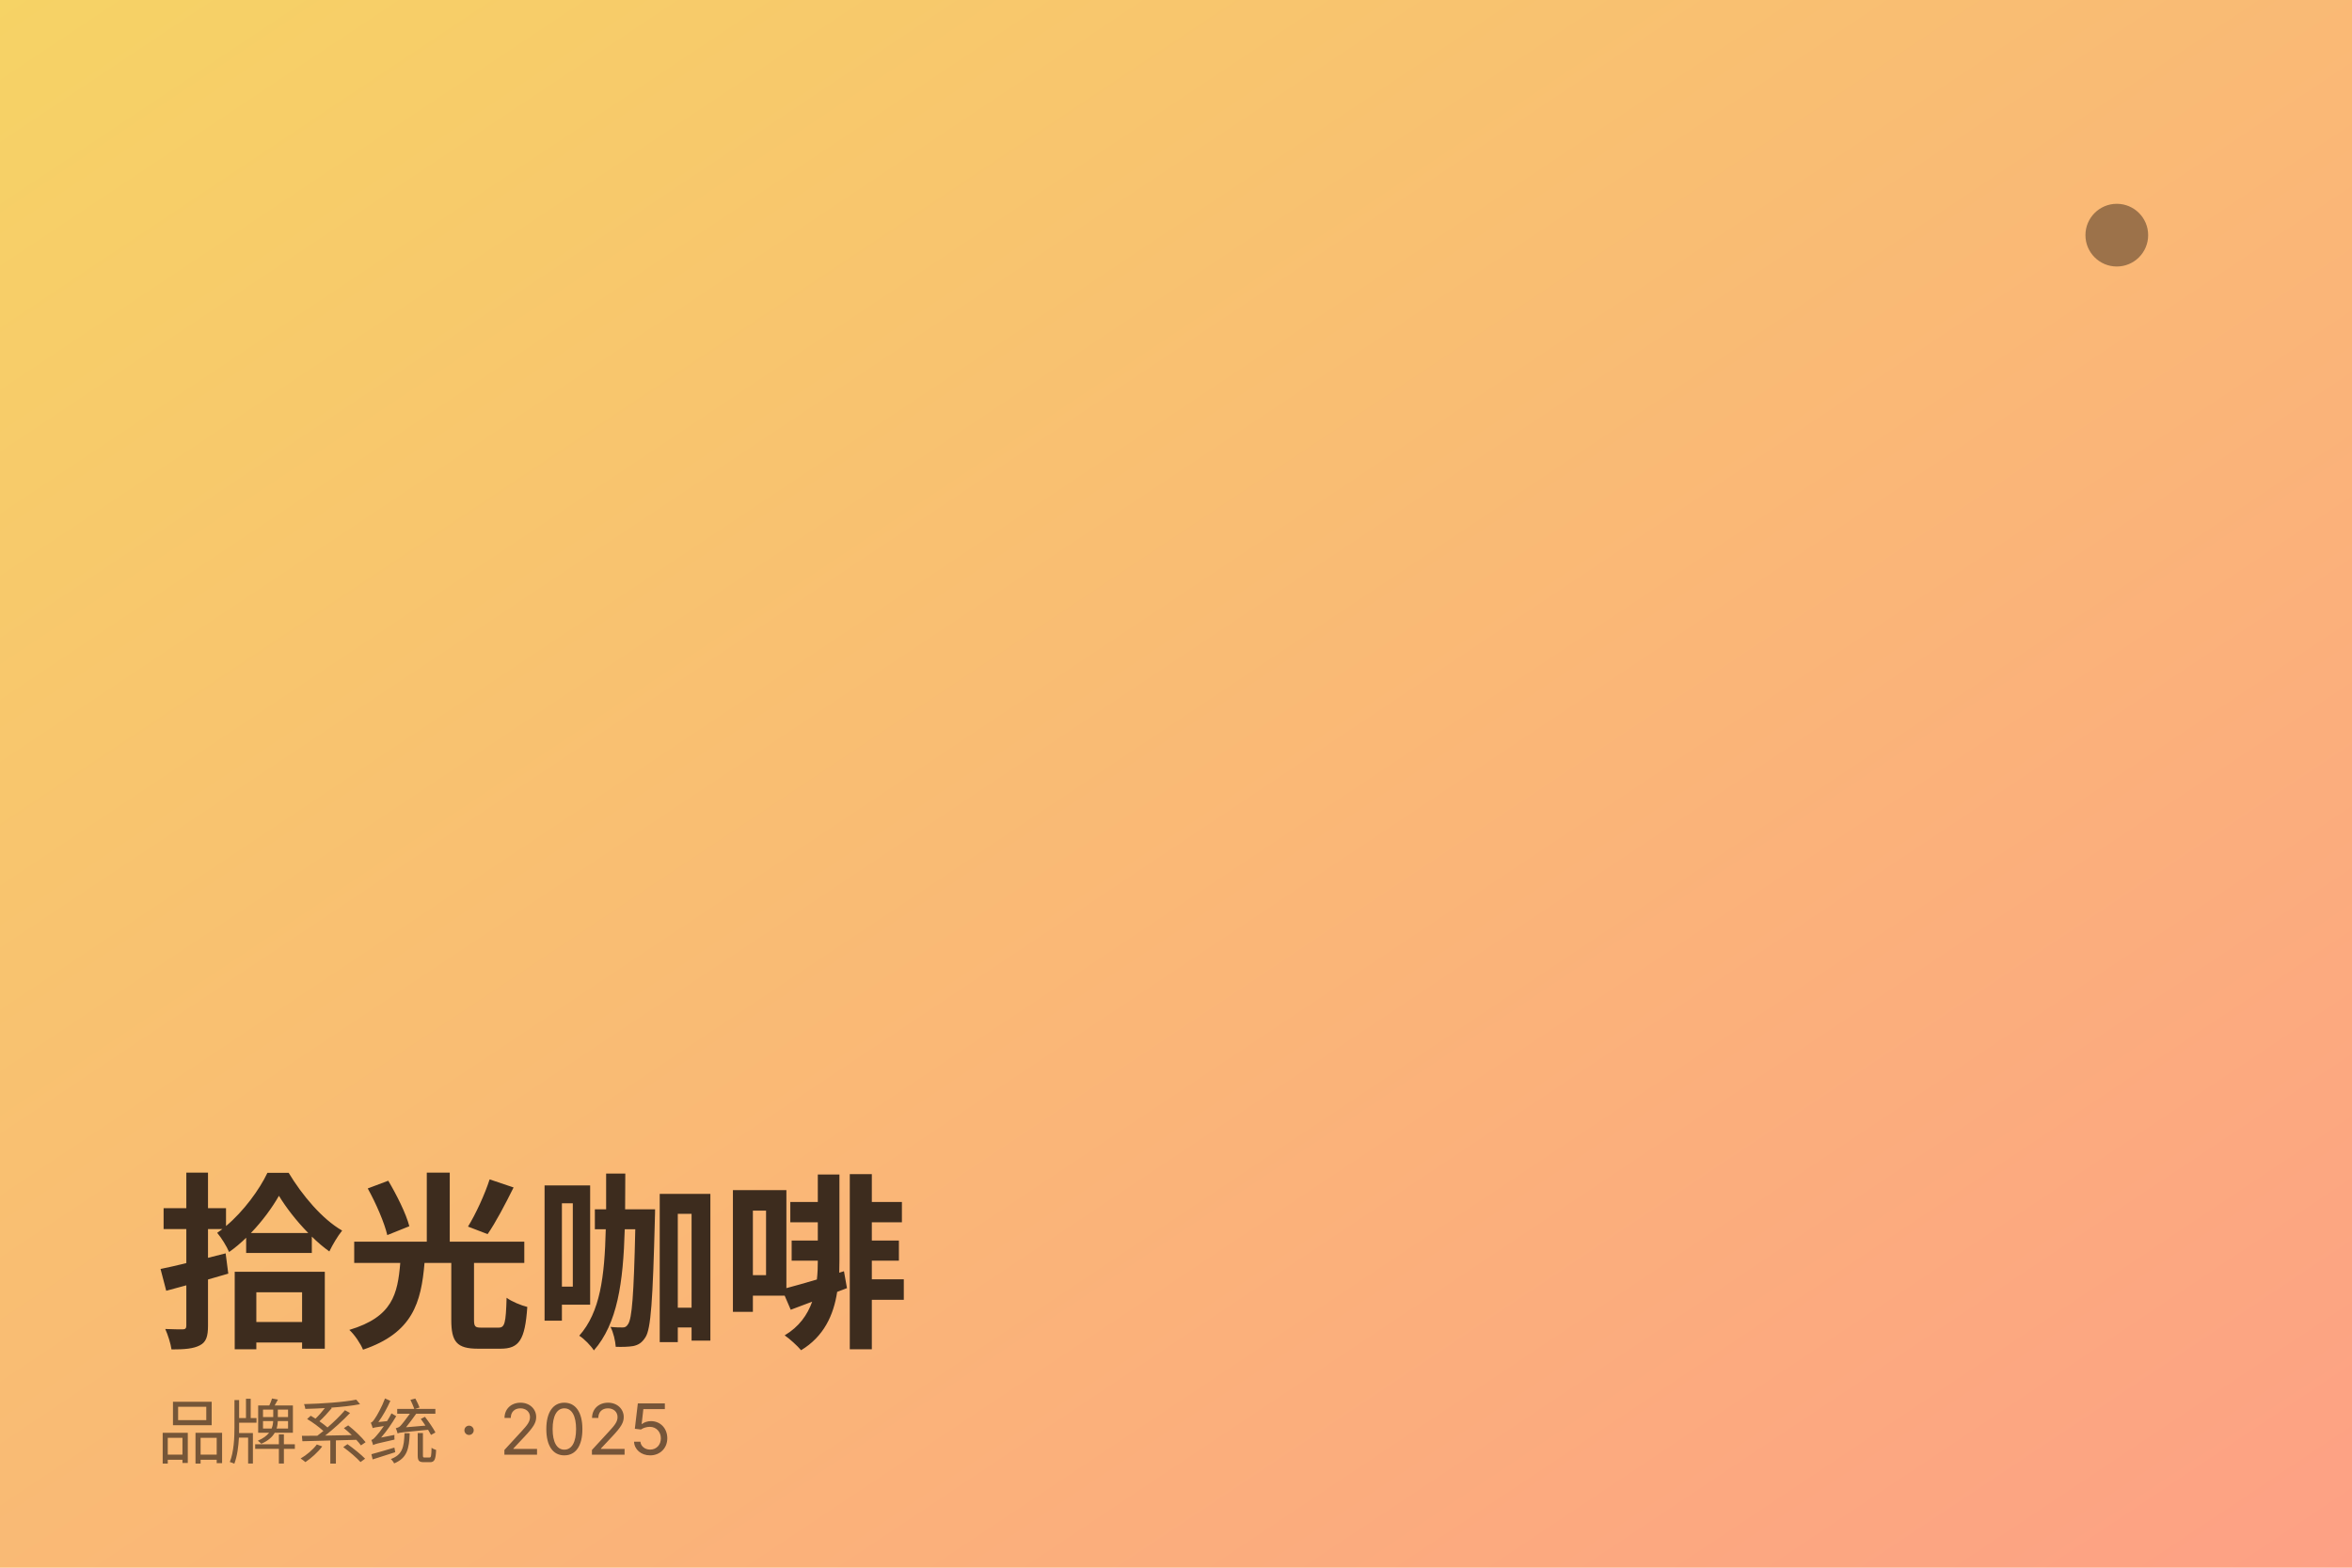
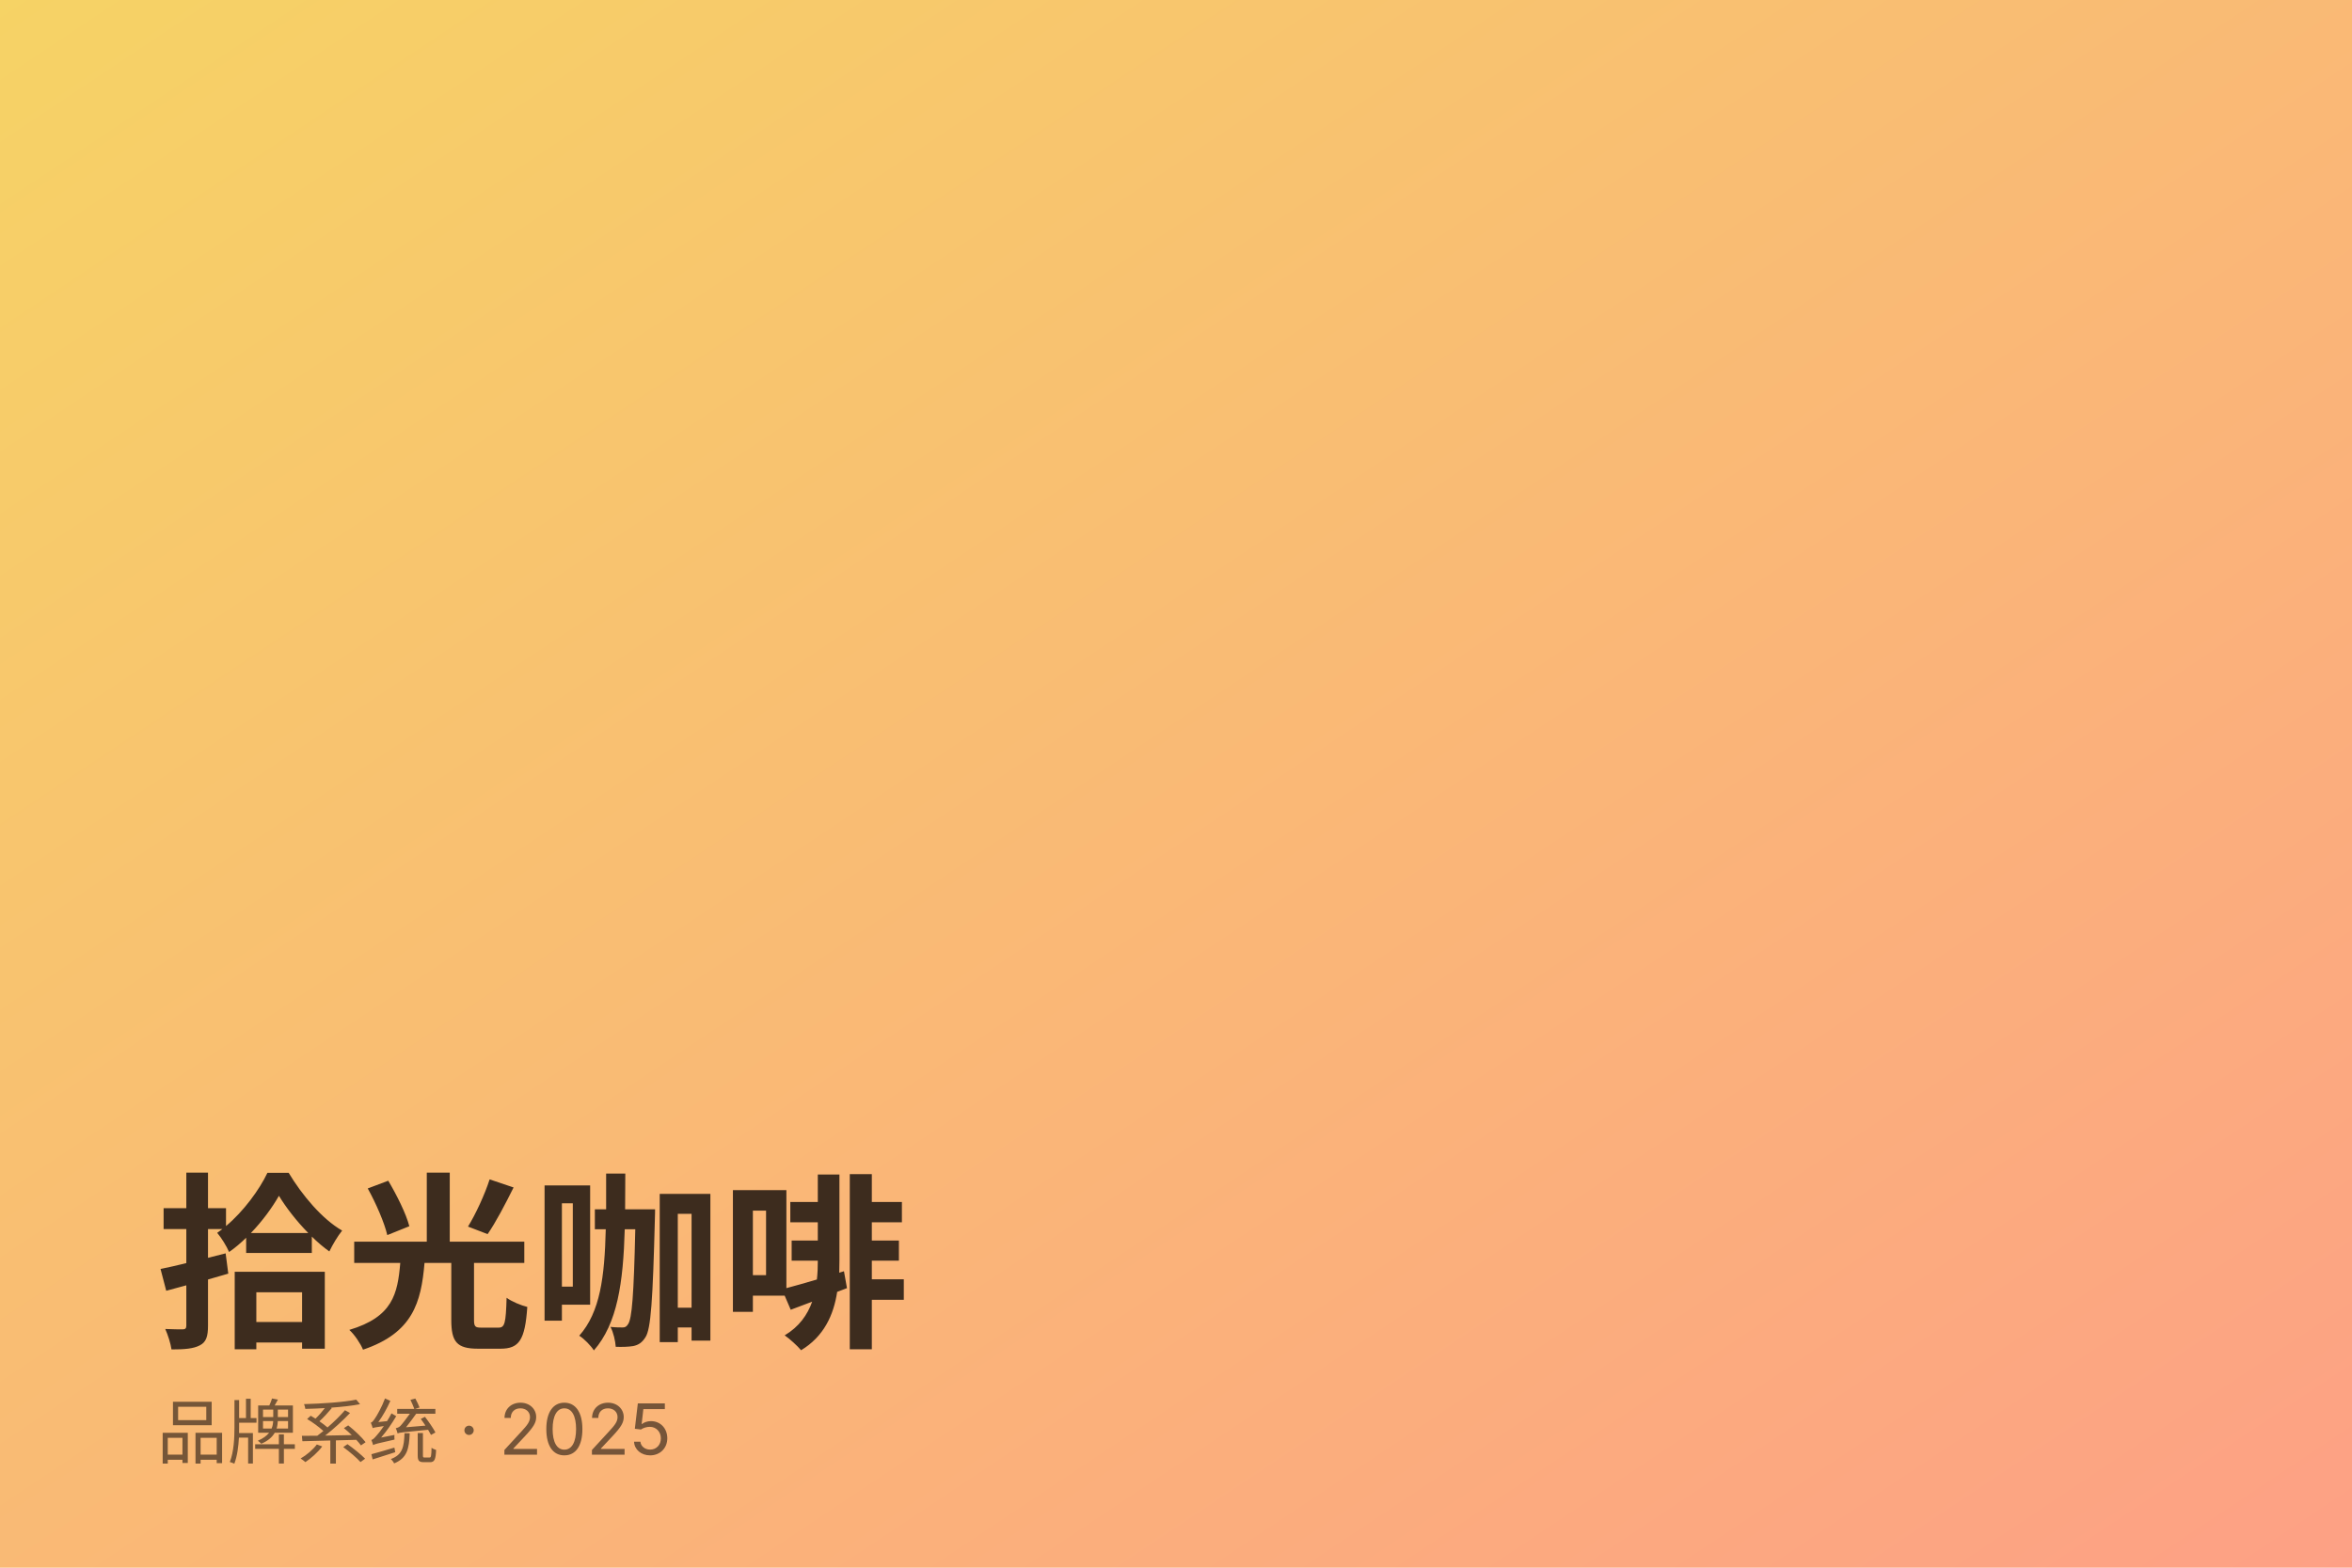
<svg xmlns="http://www.w3.org/2000/svg" viewBox="0 0 600 400">
  <defs>
    <linearGradient id="g" x1="0%" y1="0%" x2="100%" y2="100%">
      <stop offset="0%" stop-color="#f6d365" />
      <stop offset="100%" stop-color="#fda085" />
    </linearGradient>
  </defs>
  <rect width="600" height="400" fill="url(#g)" />
  <text x="40" y="340" font-family="-apple-system,BlinkMacSystemFont,sans-serif" font-size="48" font-weight="700" fill="#3d2c1e">拾光咖啡</text>
  <text x="40" y="372" font-family="-apple-system,BlinkMacSystemFont,sans-serif" font-size="18" font-weight="400" fill="#3d2c1e" opacity="0.7">品牌系统 · 2025</text>
-   <circle cx="540" cy="60" r="8" fill="#3d2c1e" opacity="0.5" />
</svg>
